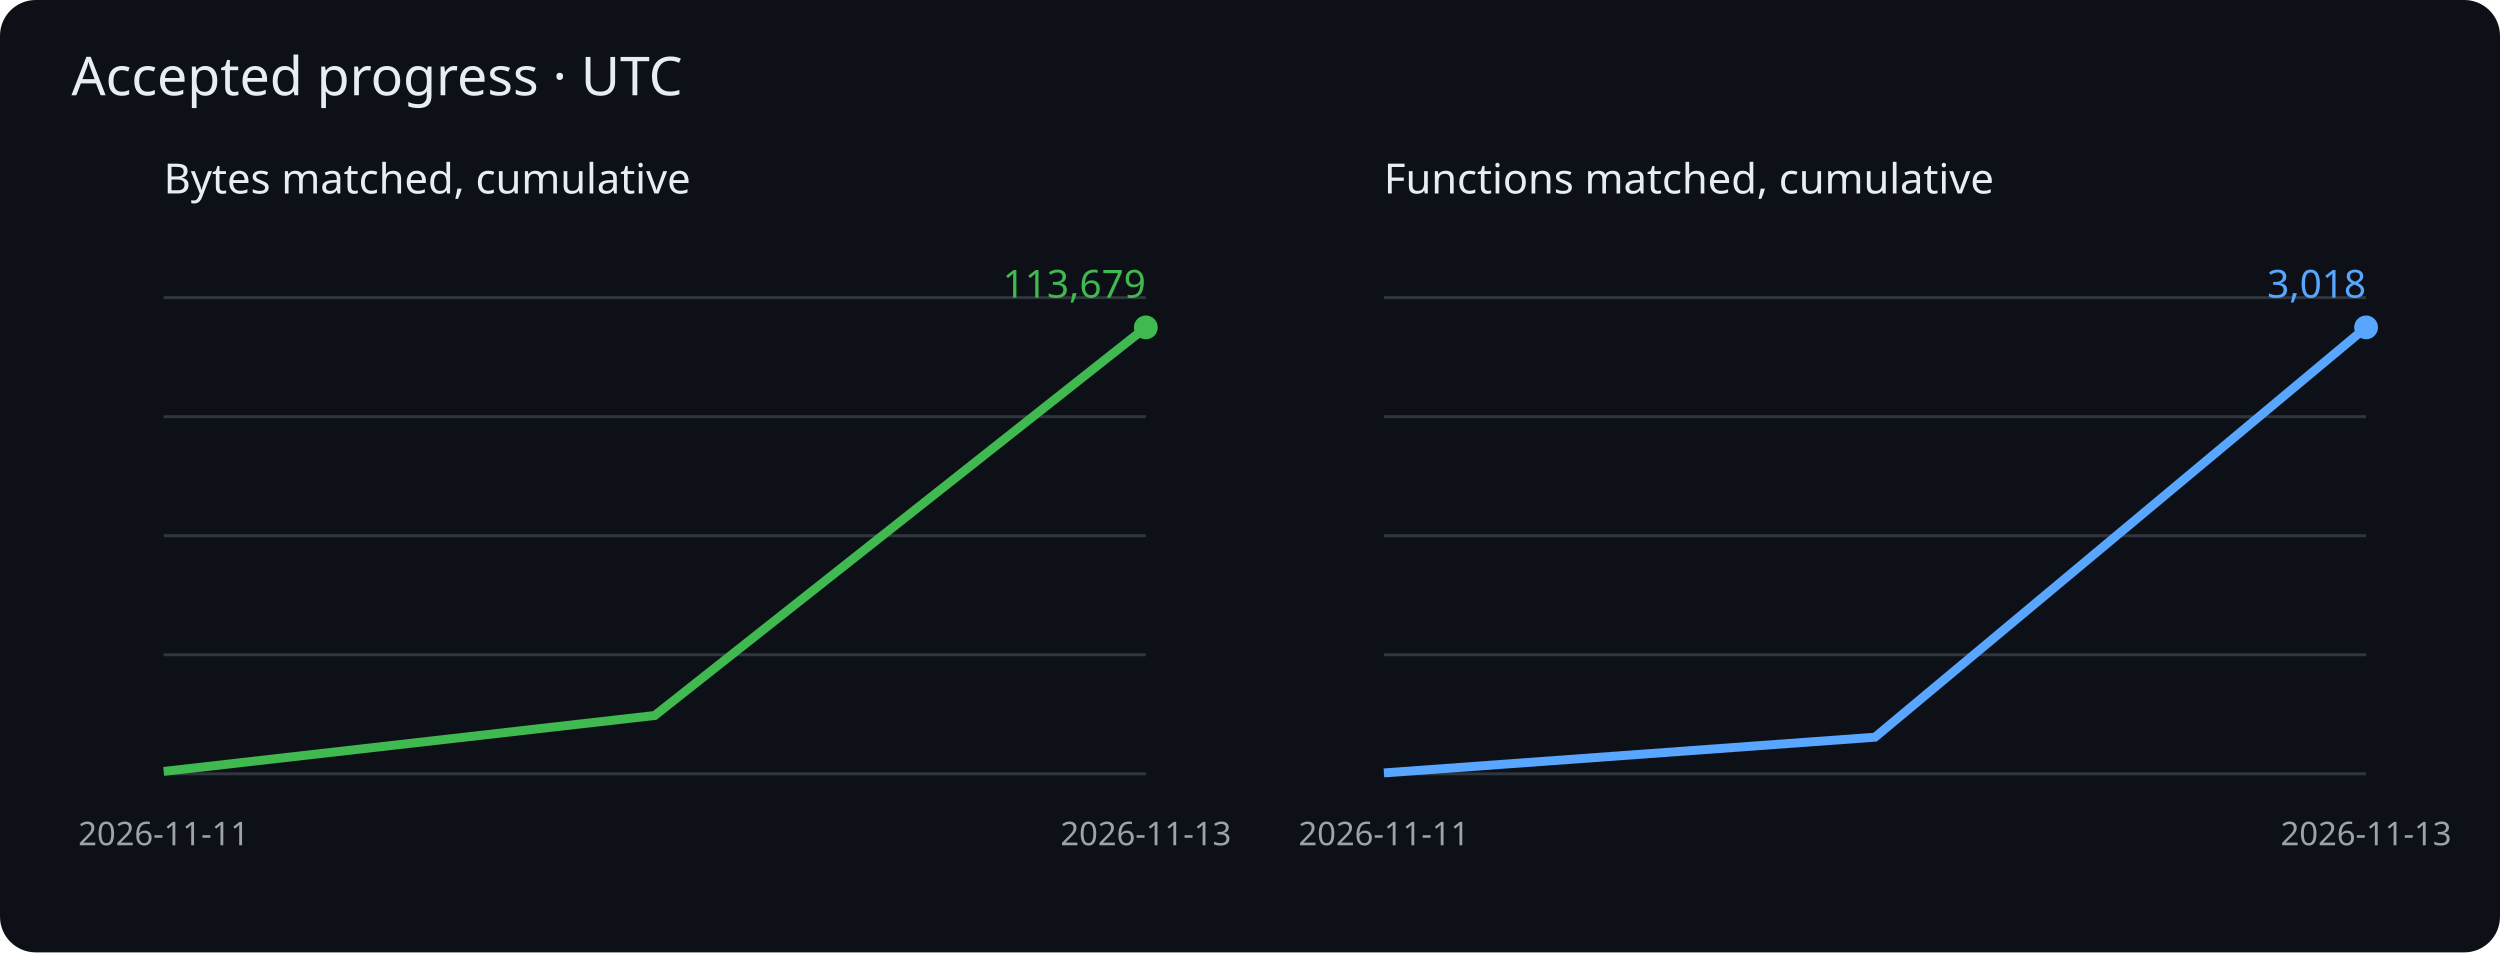
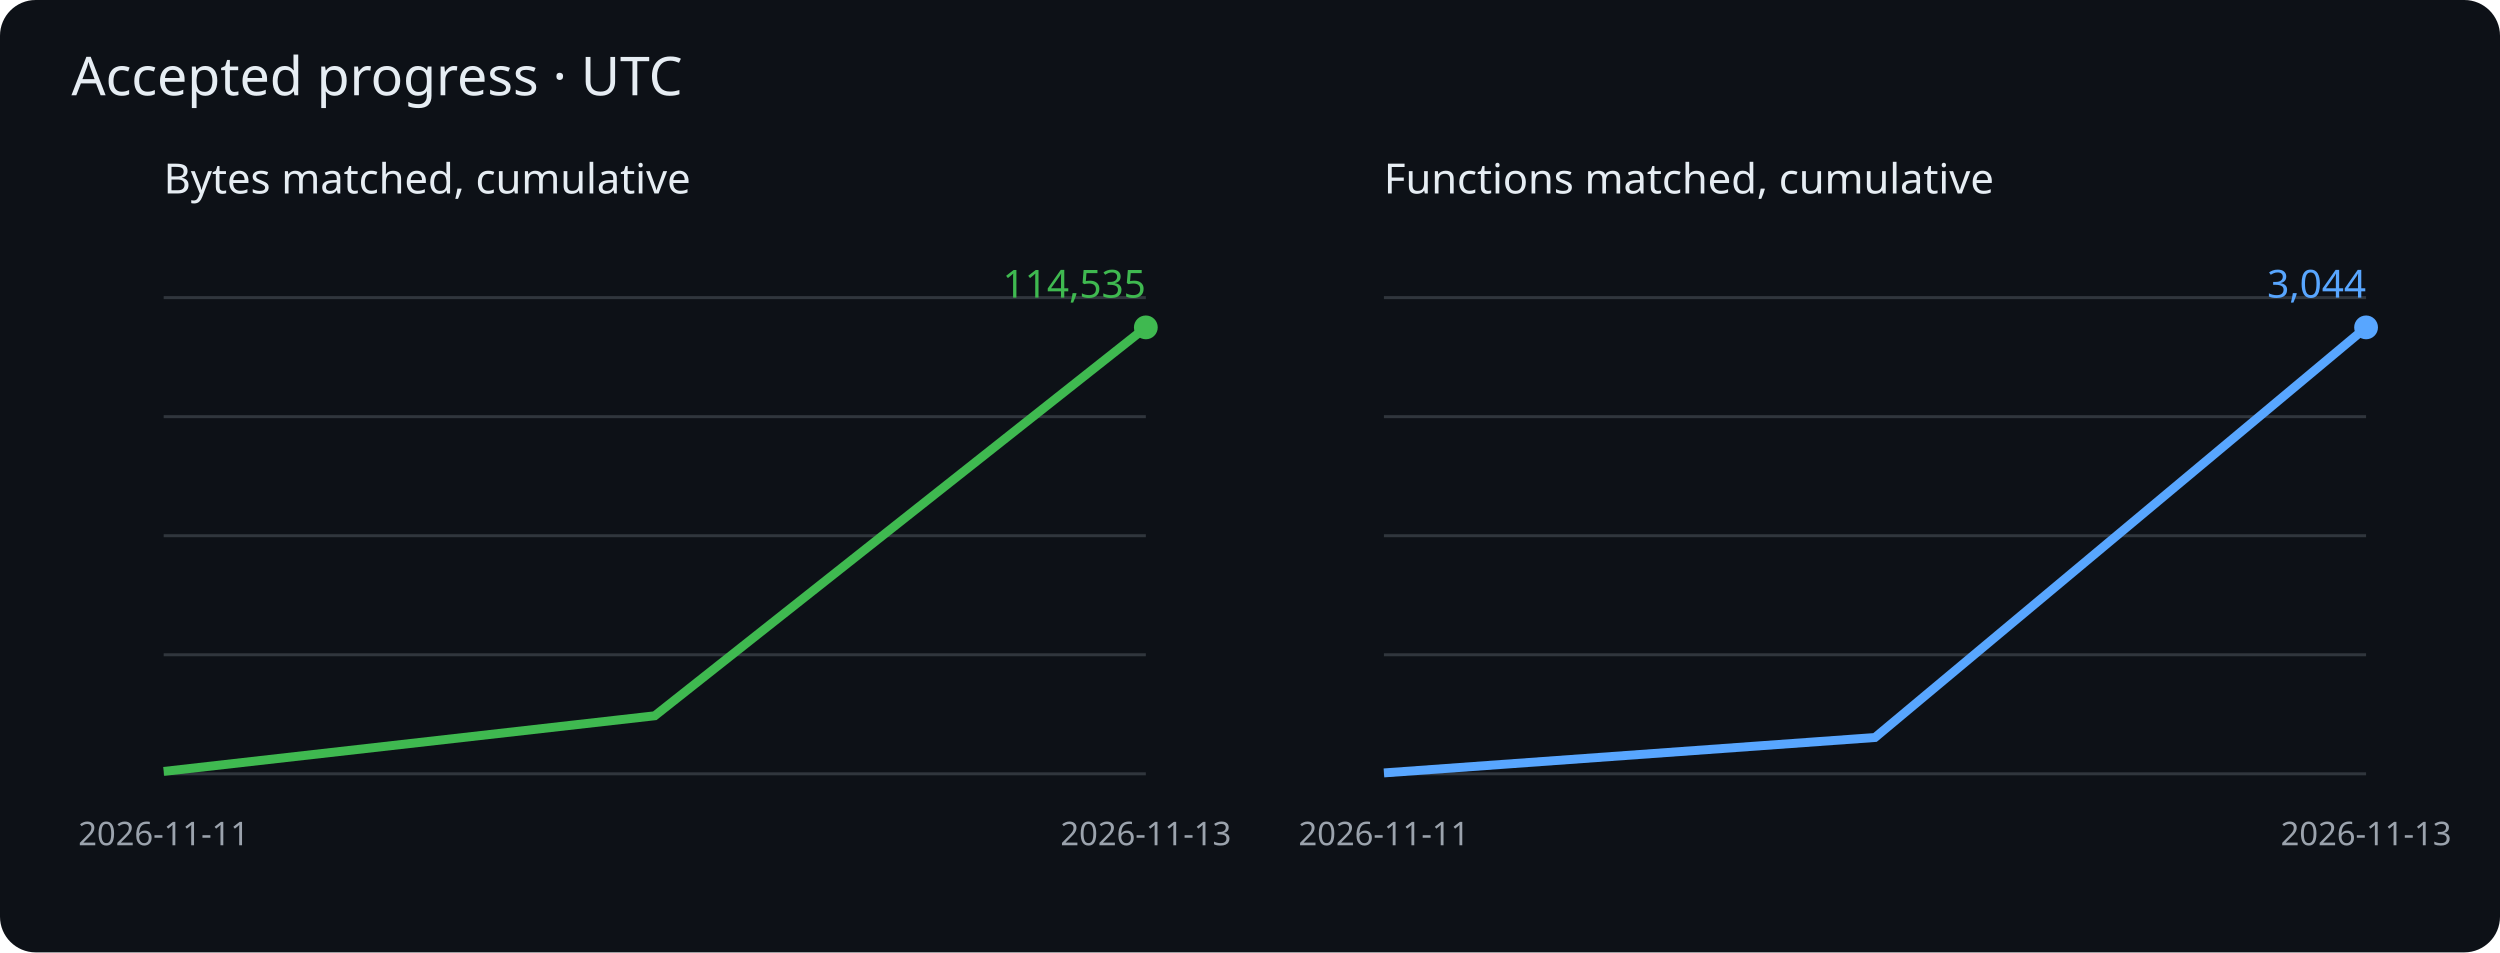
<svg xmlns="http://www.w3.org/2000/svg" viewBox="0 0 840 320" role="img" aria-label="Cumulative matched bytes and functions">
  <rect width="840" height="320" rx="12" fill="#0d1117" />
  <g font-family="sans-serif">
    <text x="24" y="32" fill="#e6edf3" font-size="18">Accepted progress · UTC</text>
    <text x="55" y="65" fill="#e6edf3" font-size="14">Bytes matched, cumulative</text>
    <path d="M55 260h330" stroke="#30363d" />
    <path d="M55 220h330" stroke="#30363d" />
    <path d="M55 180h330" stroke="#30363d" />
    <path d="M55 140h330" stroke="#30363d" />
    <path d="M55 100h330" stroke="#30363d" />
-     <polyline points="55.0,259.2 220.0,240.4 385.0,110.0" fill="none" stroke="#3fb950" stroke-width="3" />
+     <polyline points="55.0,259.2 220.0,240.5 385.0,110.0" fill="none" stroke="#3fb950" stroke-width="3" />
    <circle cx="385.0" cy="110.0" r="4" fill="#3fb950" />
-     <text x="385.0" y="100.0" text-anchor="end" fill="#3fb950" font-size="13">113,679</text>
+     <text x="385.0" y="100.0" text-anchor="end" fill="#3fb950" font-size="13">114,535</text>
    <text x="55.0" y="284" fill="#9ba3ad" font-size="11" text-anchor="middle">2026-11-11</text>
    <text x="385.0" y="284" fill="#9ba3ad" font-size="11" text-anchor="middle">2026-11-13</text>
    <text x="465" y="65" fill="#e6edf3" font-size="14">Functions matched, cumulative</text>
    <path d="M465 260h330" stroke="#30363d" />
    <path d="M465 220h330" stroke="#30363d" />
    <path d="M465 180h330" stroke="#30363d" />
    <path d="M465 140h330" stroke="#30363d" />
    <path d="M465 100h330" stroke="#30363d" />
-     <polyline points="465.0,259.7 630.0,247.7 795.0,110.0" fill="none" stroke="#58a6ff" stroke-width="3" />
+     <polyline points="465.0,259.7 630.0,247.8 795.0,110.0" fill="none" stroke="#58a6ff" stroke-width="3" />
    <circle cx="795.0" cy="110.0" r="4" fill="#58a6ff" />
-     <text x="795.0" y="100.0" text-anchor="end" fill="#58a6ff" font-size="13">3,018</text>
+     <text x="795.0" y="100.0" text-anchor="end" fill="#58a6ff" font-size="13">3,044</text>
    <text x="465.0" y="284" fill="#9ba3ad" font-size="11" text-anchor="middle">2026-11-11</text>
    <text x="795.0" y="284" fill="#9ba3ad" font-size="11" text-anchor="middle">2026-11-13</text>
  </g>
</svg>
